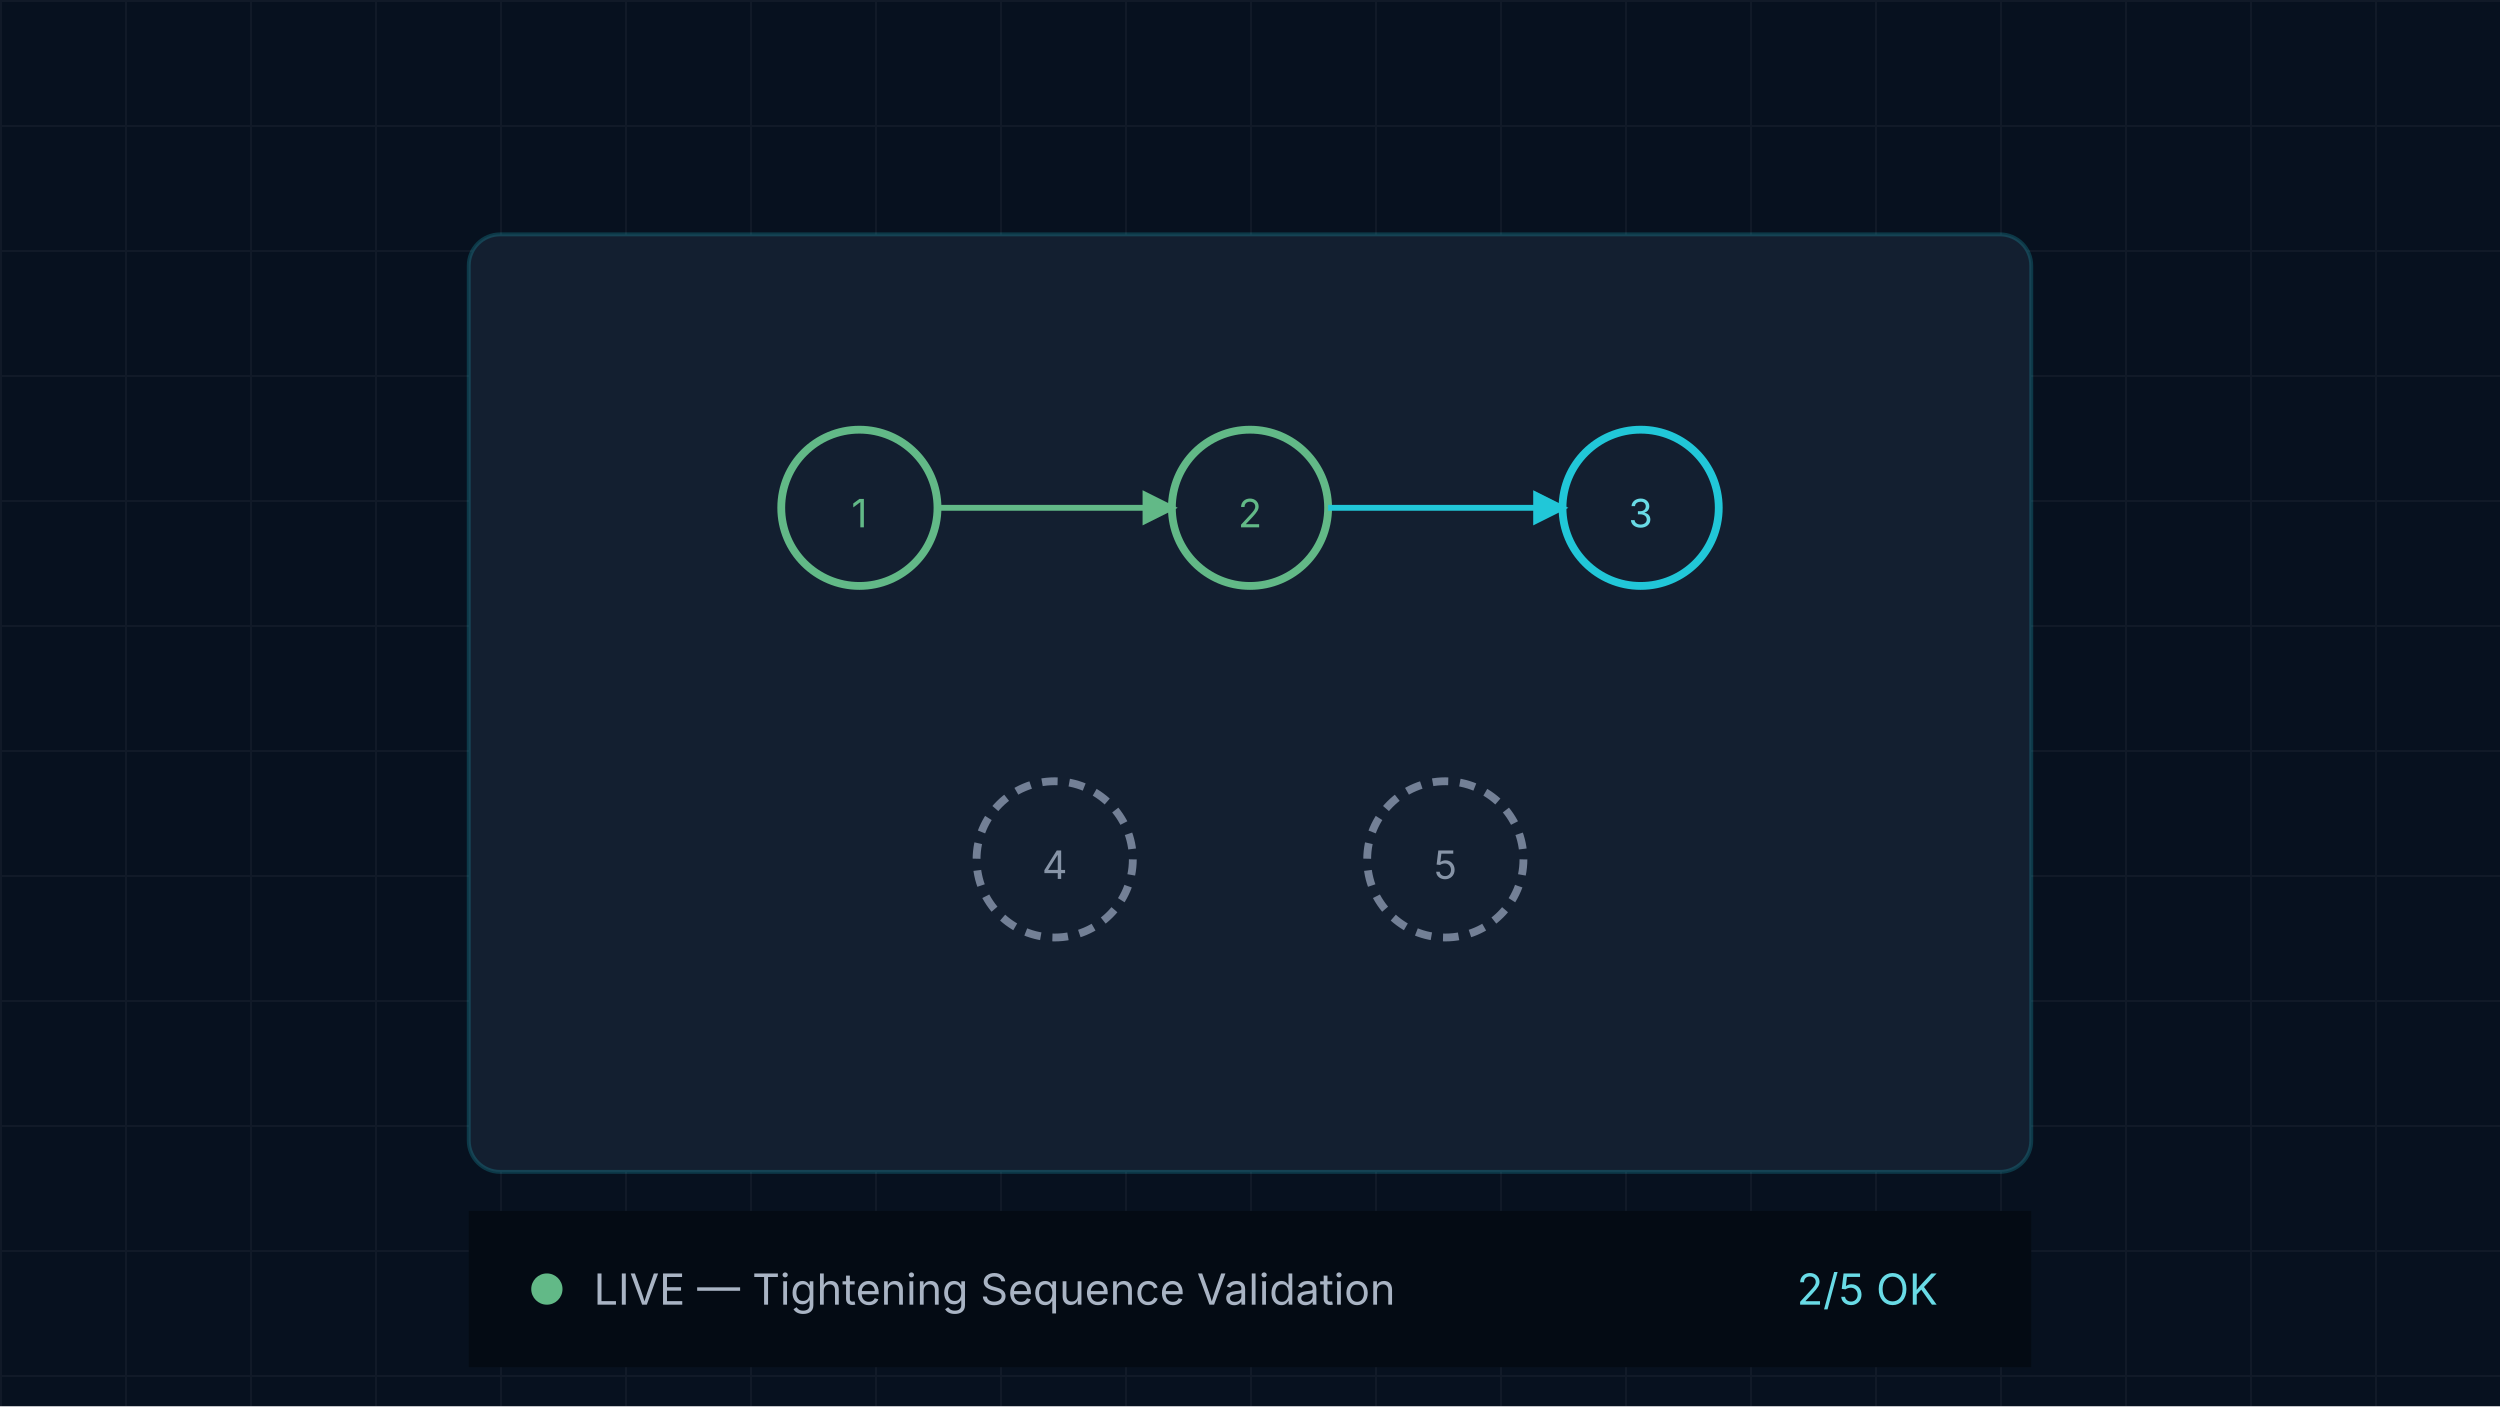
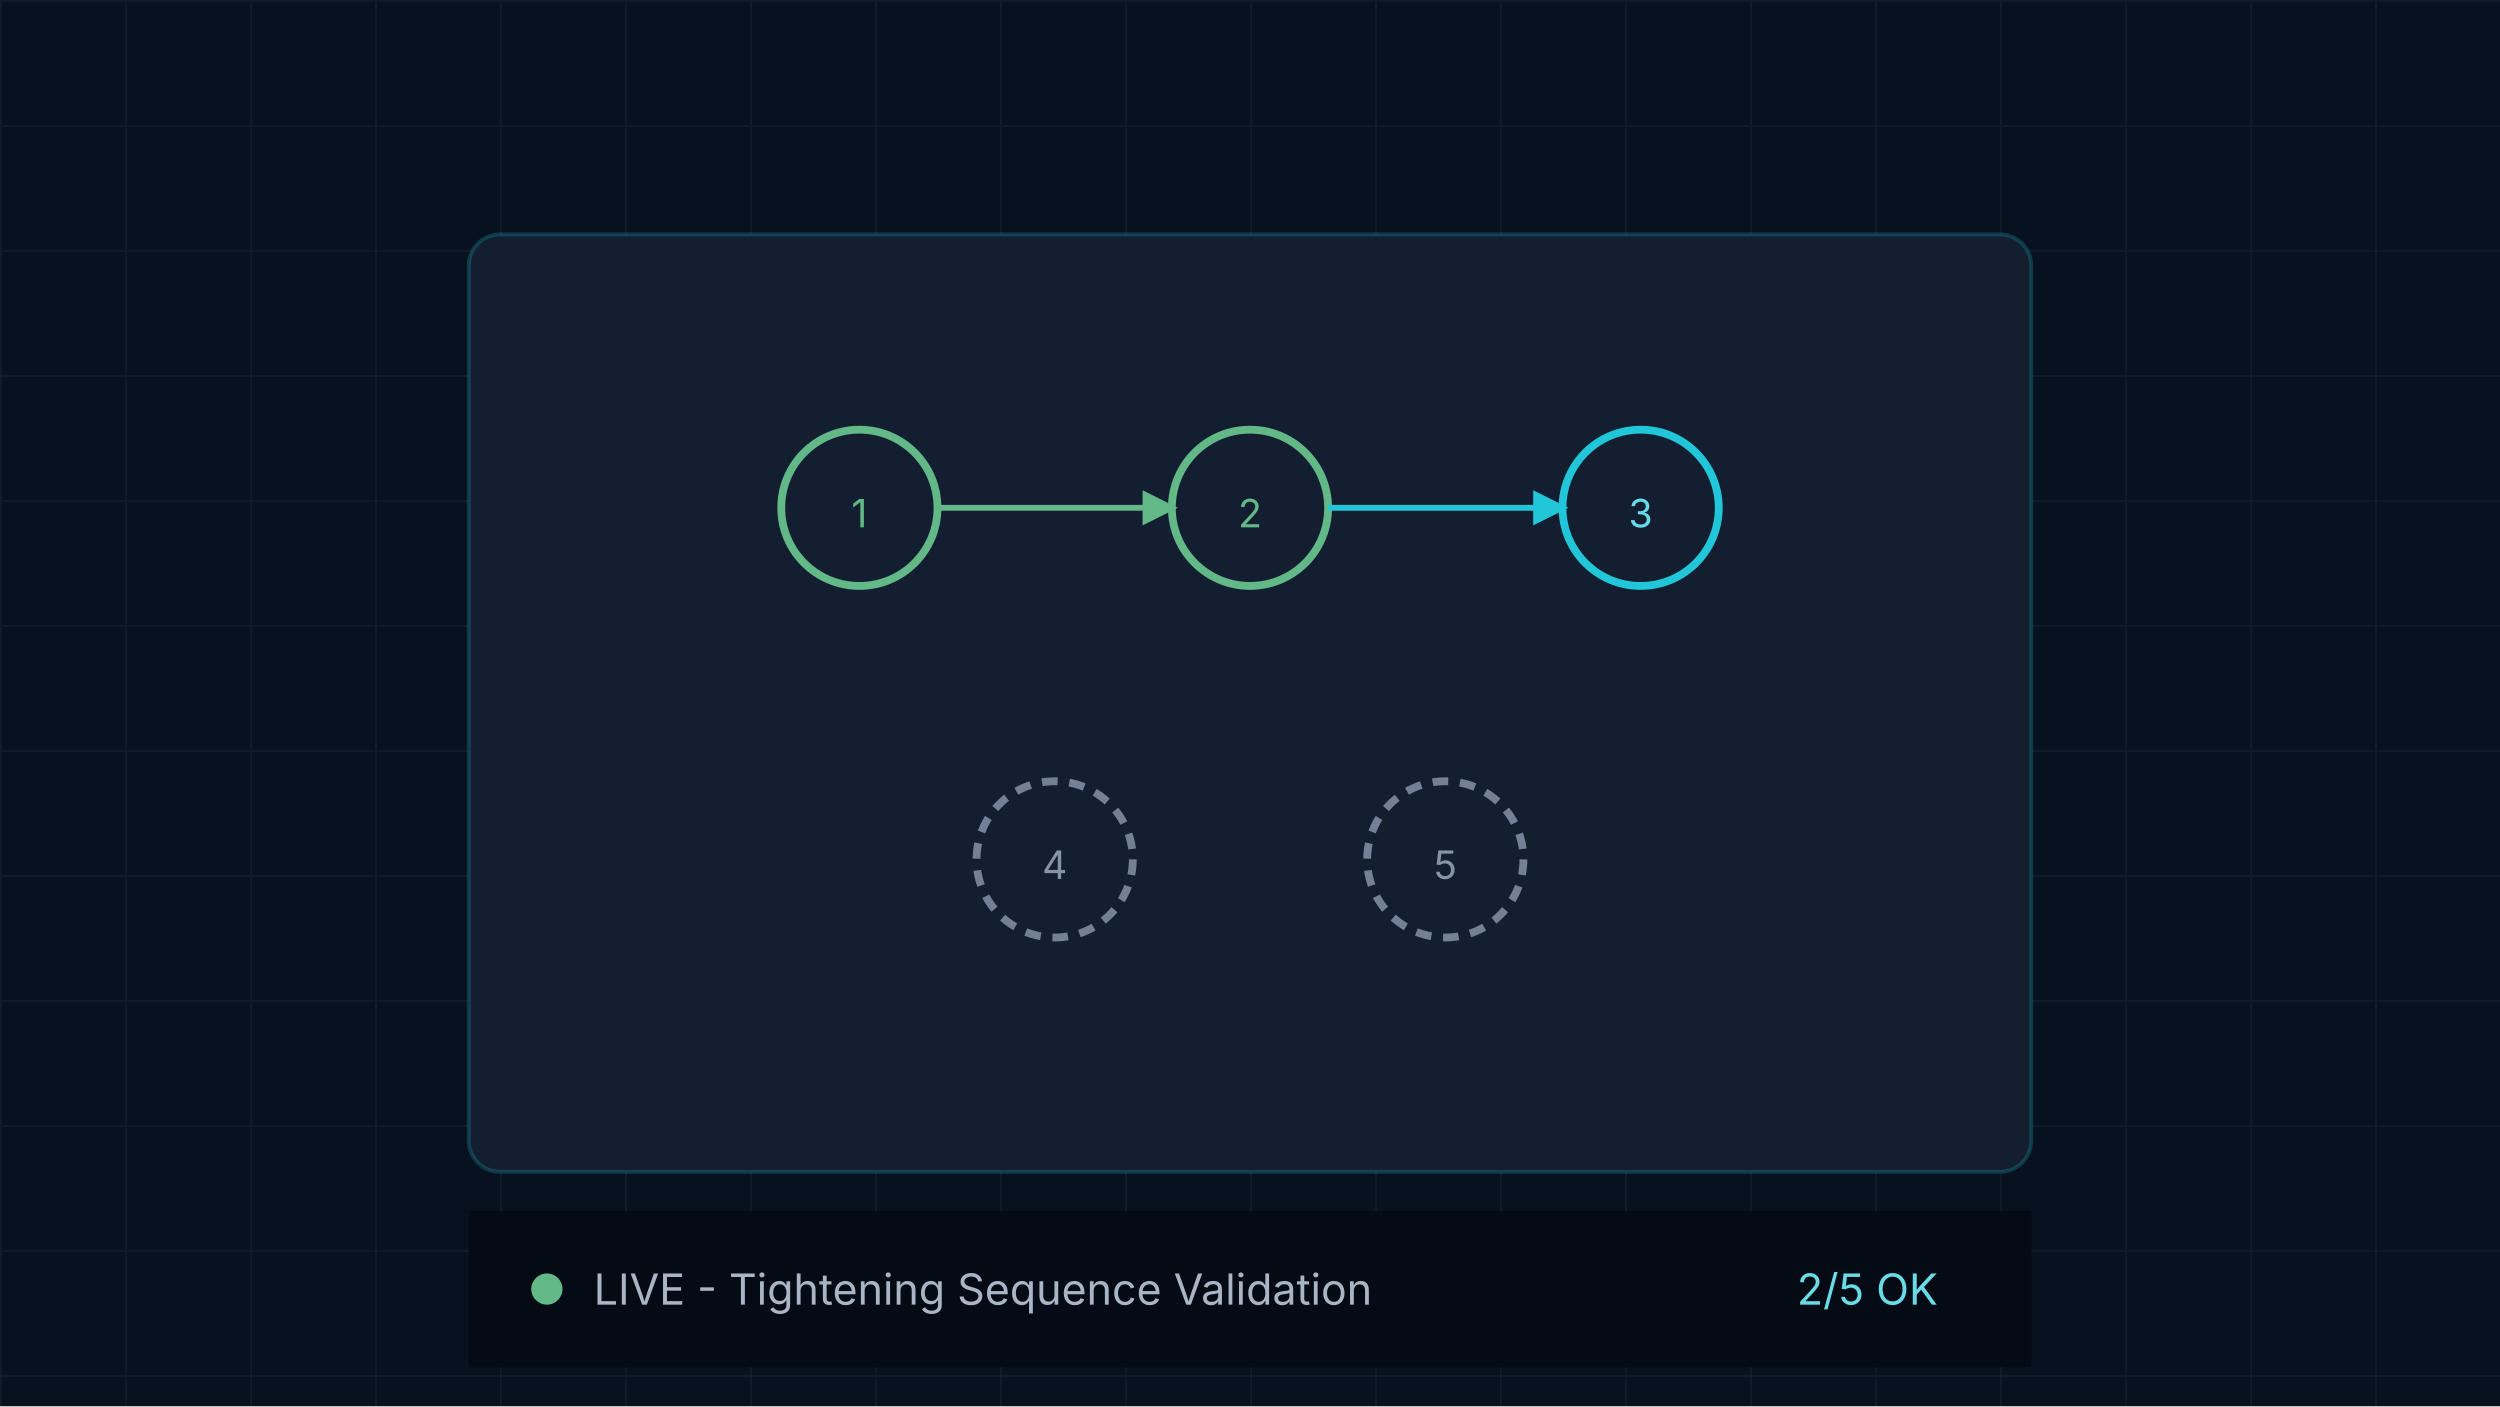
<svg xmlns="http://www.w3.org/2000/svg" viewBox="0 0 640 360" fill="none">
  <rect width="640" height="360" fill="#07111f" />
  <defs>
    <pattern id="grid2" width="32" height="32" patternUnits="userSpaceOnUse">
      <path d="M32 0H0V32" stroke="rgba(255,255,255,.04)" />
    </pattern>
    <marker id="arrow" markerWidth="6" markerHeight="6" refX="5" refY="3" orient="auto">
      <path d="M0 0L6 3 0 6" fill="#62b987" />
    </marker>
    <marker id="arrow2" markerWidth="6" markerHeight="6" refX="5" refY="3" orient="auto">
      <path d="M0 0L6 3 0 6" fill="#21c7d8" />
    </marker>
  </defs>
  <rect width="640" height="360" fill="url(#grid2)" />
  <rect x="120" y="60" width="400" height="240" rx="8" fill="#131f30" stroke="rgba(33,199,216,.22)" />
  <g font-family="Inter, sans-serif" font-size="10" text-anchor="middle">
    <circle cx="220" cy="130" r="20" stroke="#62b987" stroke-width="2" />
    <text x="220" y="135" fill="#62b987">1</text>
    <circle cx="320" cy="130" r="20" stroke="#62b987" stroke-width="2" />
    <text x="320" y="135" fill="#62b987">2</text>
    <circle cx="420" cy="130" r="20" stroke="#21c7d8" stroke-width="2" />
    <text x="420" y="135" fill="#69dbe6">3</text>
    <circle cx="270" cy="220" r="20" stroke="#738096" stroke-width="2" stroke-dasharray="4 3" />
    <text x="270" y="225" fill="#8794a7">4</text>
    <circle cx="370" cy="220" r="20" stroke="#738096" stroke-width="2" stroke-dasharray="4 3" />
    <text x="370" y="225" fill="#8794a7">5</text>
  </g>
  <path d="M240 130H300" stroke="#62b987" stroke-width="1.5" marker-end="url(#arrow)" />
  <path d="M340 130H400" stroke="#21c7d8" stroke-width="1.5" marker-end="url(#arrow2)" />
  <rect x="120" y="310" width="400" height="40" fill="#040b14" />
  <circle cx="140" cy="330" r="4" fill="#62b987" />
-   <text x="152" y="334" font-family="Inter, sans-serif" font-size="11" fill="#a9b4c4">LIVE — Tightening Sequence Validation</text>
+   <text x="152" y="334" font-family="Inter, sans-serif" font-size="11" fill="#a9b4c4">LIVE - Tightening Sequence Validation</text>
  <text x="460" y="334" font-family="Inter, sans-serif" font-size="11" fill="#69dbe6">2/5 OK</text>
</svg>
